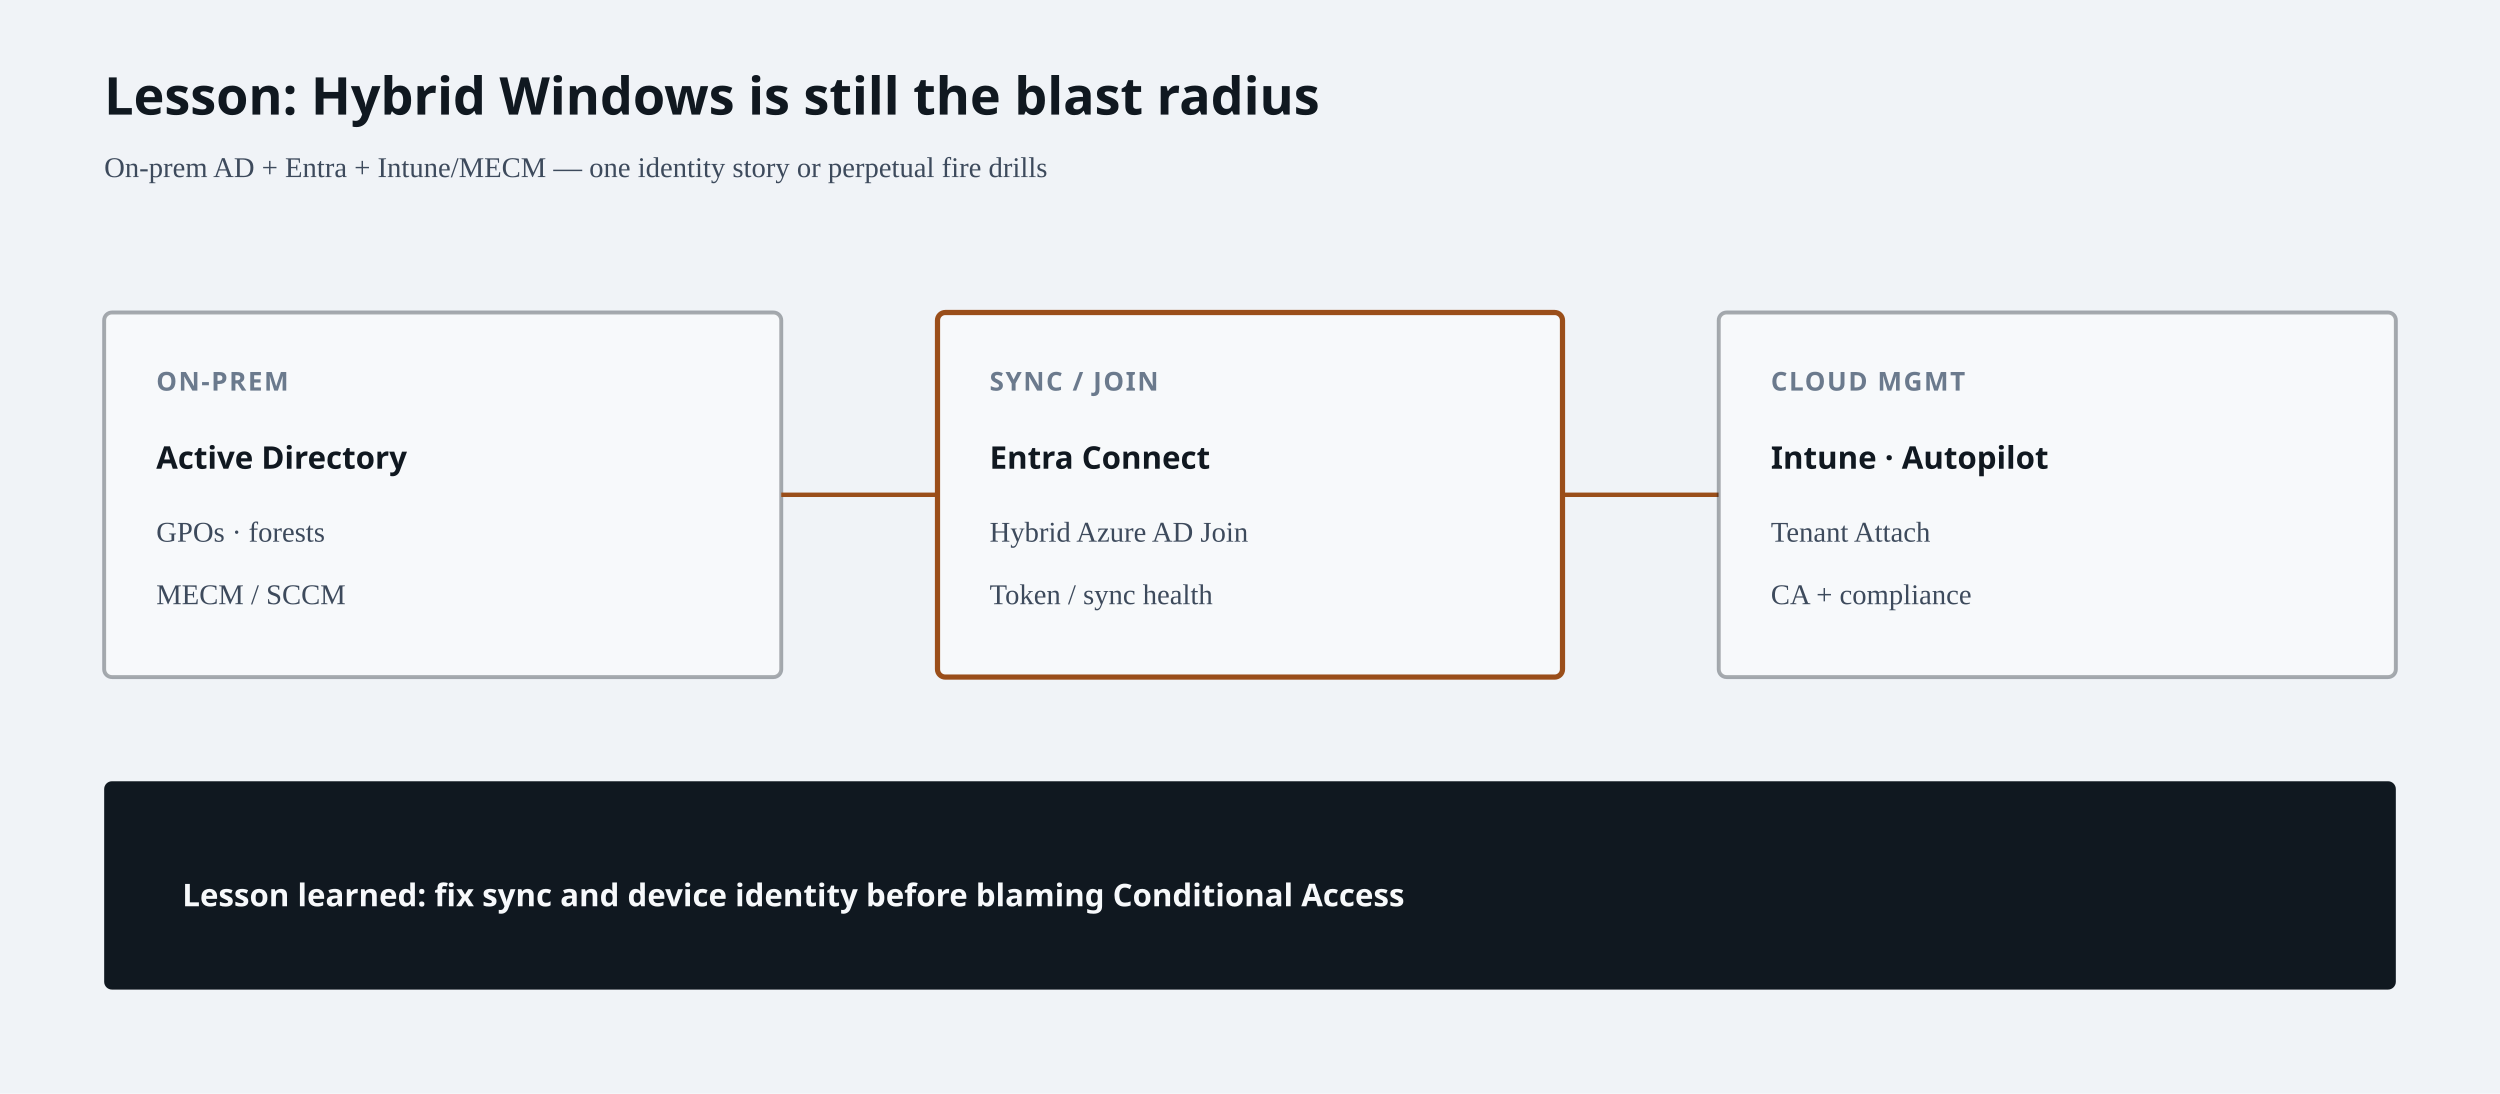
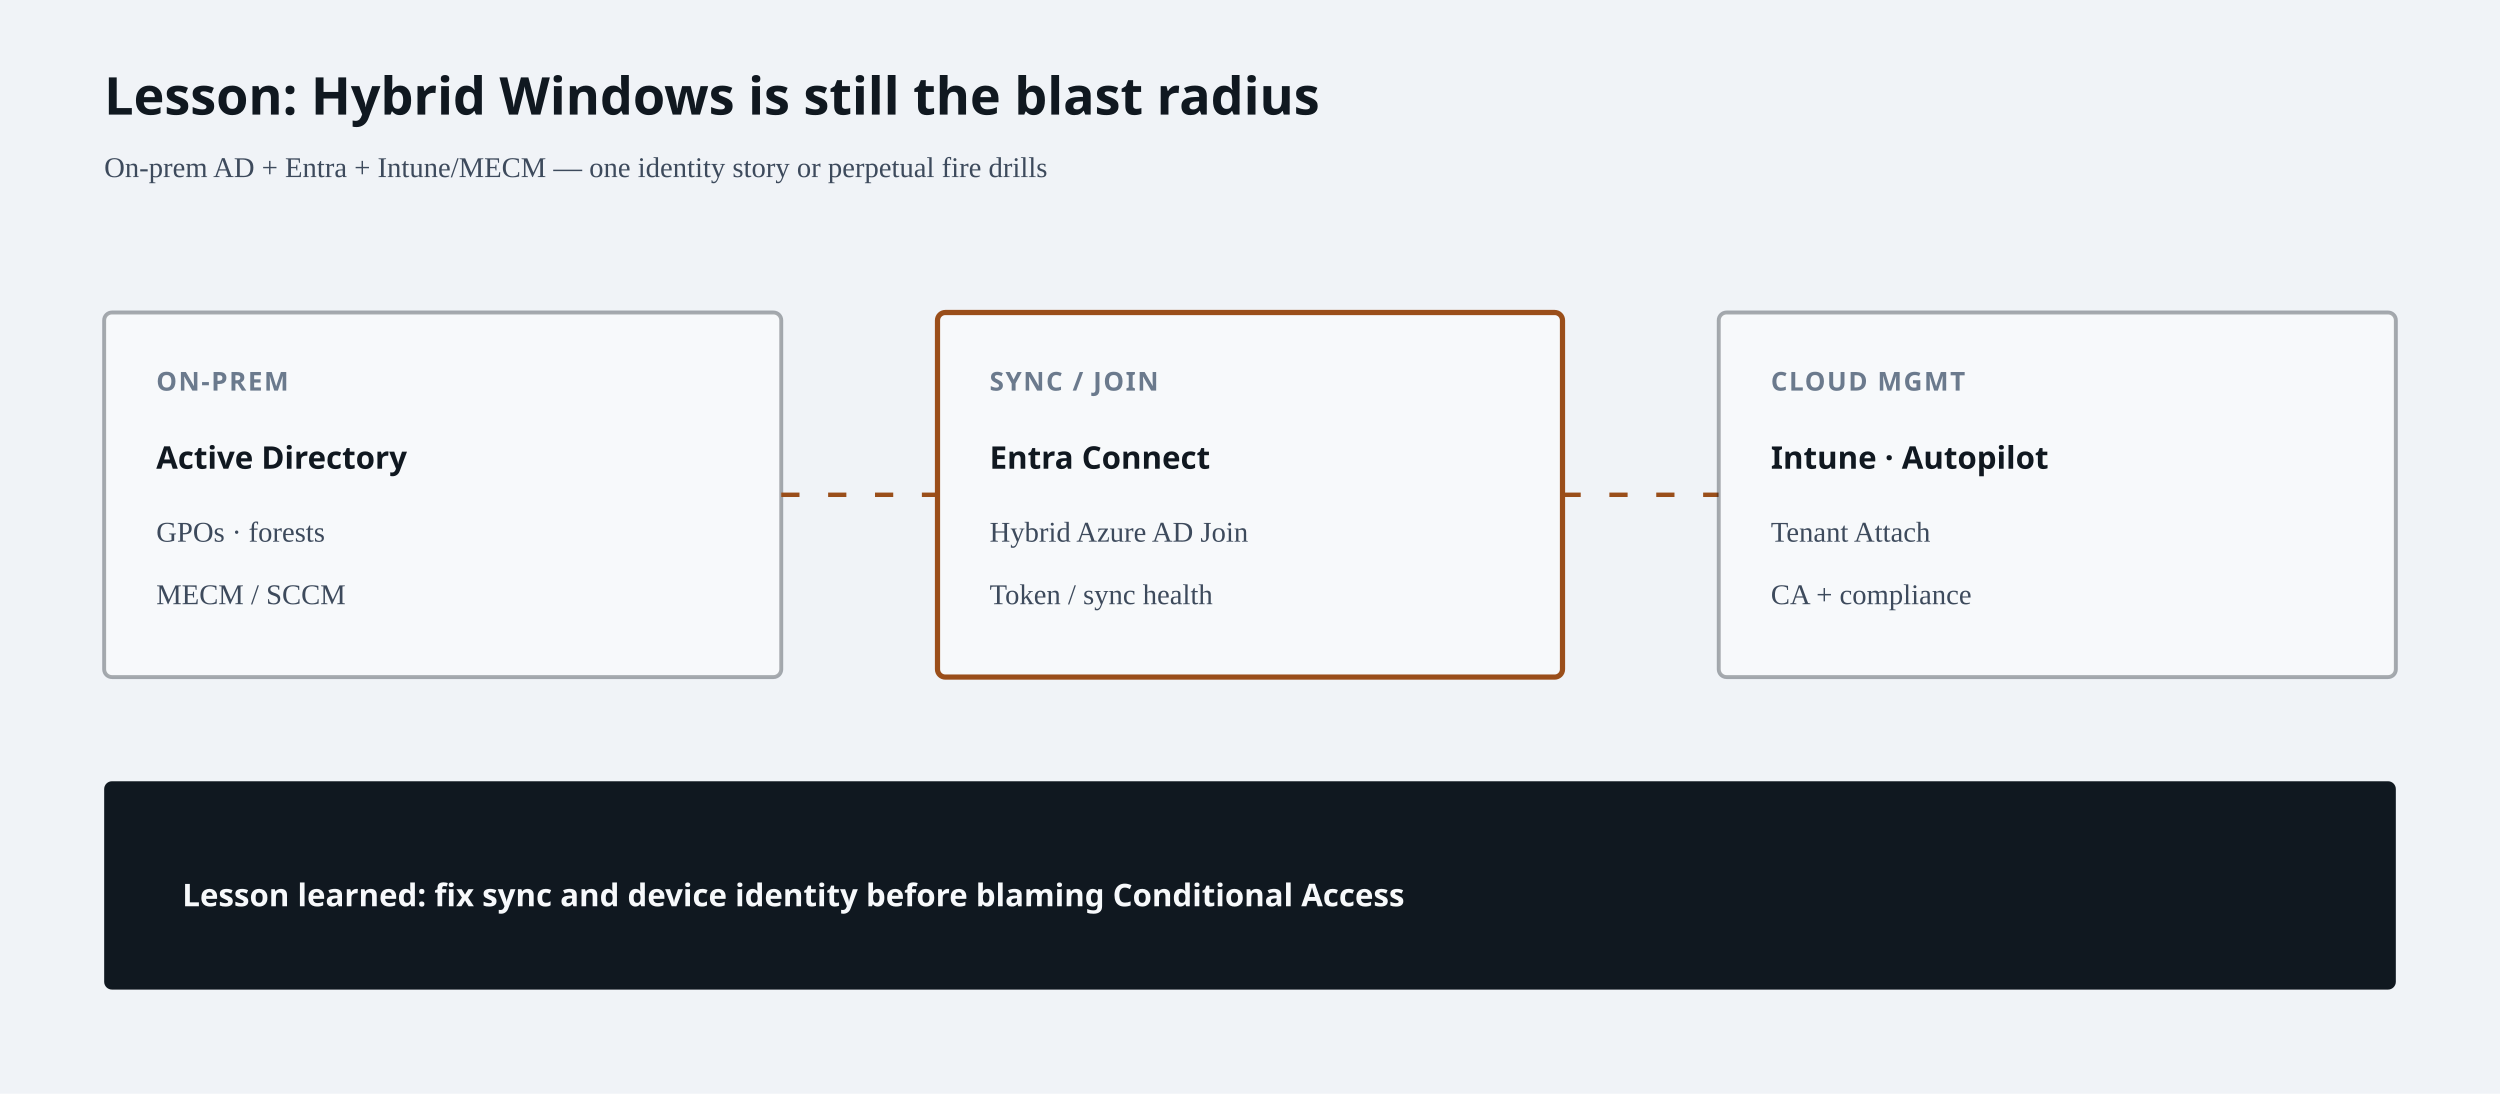
<svg xmlns="http://www.w3.org/2000/svg" width="960" height="420" viewBox="0 0 960 420" role="img" aria-labelledby="title">
  <style>
  .bg { fill: #f0f3f7; }
  .panel { fill: #f7f9fb; stroke: #101820; stroke-width: 1.5; stroke-opacity: 0.35; }
  .panel-accent { fill: #f7f9fb; stroke: #9a4e1a; stroke-width: 2; }
  .panel-ink { fill: #101820; }
  .title { font-family: Syne, Avenir Next, Segoe UI, sans-serif; font-size: 20px; font-weight: 700; fill: #101820; }
  .label { font-family: Syne, Avenir Next, Segoe UI, sans-serif; font-size: 12px; font-weight: 700; fill: #101820; }
  .label-inv { font-family: Syne, Avenir Next, Segoe UI, sans-serif; font-size: 12px; font-weight: 700; fill: #f7f9fb; }
  .sub { font-family: Source Serif 4, Georgia, serif; font-size: 11px; fill: #3d4a5c; }
  .tiny { font-family: Syne, Avenir Next, Segoe UI, sans-serif; font-size: 10px; font-weight: 600; fill: #6b7a8d; letter-spacing: 0.06em; }
  .wire { fill: none; stroke: #101820; stroke-width: 1.3; stroke-opacity: 0.3; }
  .wire-accent { fill: none; stroke: #9a4e1a; stroke-width: 1.7; }
+ 
+   .wire-accent, .flow {
+     stroke-dasharray: 7 11;
+     animation: viz-flow 2.8s linear infinite;
+   }
+   .wire {
+     stroke-dasharray: 3 9;
+     animation: viz-flow 9s linear infinite;
+   }
+   .panel-accent, .dot, .node-pulse {
+     animation: viz-pulse 3.2s ease-in-out infinite;
+   }
+   @keyframes viz-flow {
+     to { stroke-dashoffset: -72; }
+   }
+   @keyframes viz-pulse {
+     0%, 100% { opacity: 1; }
+     50% { opacity: 0.55; }
+   }
+   @media (prefers-reduced-motion: reduce) {
+     .wire-accent, .flow, .wire, .panel-accent, .dot, .node-pulse { animation: none; }
+   }
+ 
</style>
  <rect class="bg" width="960" height="420" />
  <text class="title" x="40" y="44">Lesson: Hybrid Windows is still the blast radius</text>
  <text class="sub" x="40" y="68">On-prem AD + Entra + Intune/MECM — one identity story or perpetual fire drills</text>
  <rect class="panel" x="40" y="120" width="260" height="140" rx="3" />
  <text class="tiny" x="60" y="150">ON-PREM</text>
  <text class="label" x="60" y="180">Active Directory</text>
  <text class="sub" x="60" y="208">GPOs · forests</text>
  <text class="sub" x="60" y="232">MECM / SCCM</text>
-   <path class="wire-accent" d="M300 190 H360" />
+   <path class="wire-accent" d="M300 190 H360">
+     <animate attributeName="stroke-dashoffset" values="0;-72" dur="2.8s" repeatCount="indefinite" />
+   </path>
  <rect class="panel-accent" x="360" y="120" width="240" height="140" rx="3" />
  <text class="tiny" x="380" y="150">SYNC / JOIN</text>
  <text class="label" x="380" y="180">Entra Connect</text>
  <text class="sub" x="380" y="208">Hybrid Azure AD Join</text>
  <text class="sub" x="380" y="232">Token / sync health</text>
-   <path class="wire-accent" d="M600 190 H660" />
+   <path class="wire-accent" d="M600 190 H660">
+     <animate attributeName="stroke-dashoffset" values="0;-72" dur="2.8s" repeatCount="indefinite" />
+   </path>
  <rect class="panel" x="660" y="120" width="260" height="140" rx="3" />
  <text class="tiny" x="680" y="150">CLOUD MGMT</text>
  <text class="label" x="680" y="180">Intune · Autopilot</text>
  <text class="sub" x="680" y="208">Tenant Attach</text>
  <text class="sub" x="680" y="232">CA + compliance</text>
  <rect class="panel-ink" x="40" y="300" width="880" height="80" rx="3" />
  <text class="label-inv" x="70" y="348">Lesson learned: fix sync and device identity before blaming Conditional Access</text>
</svg>
